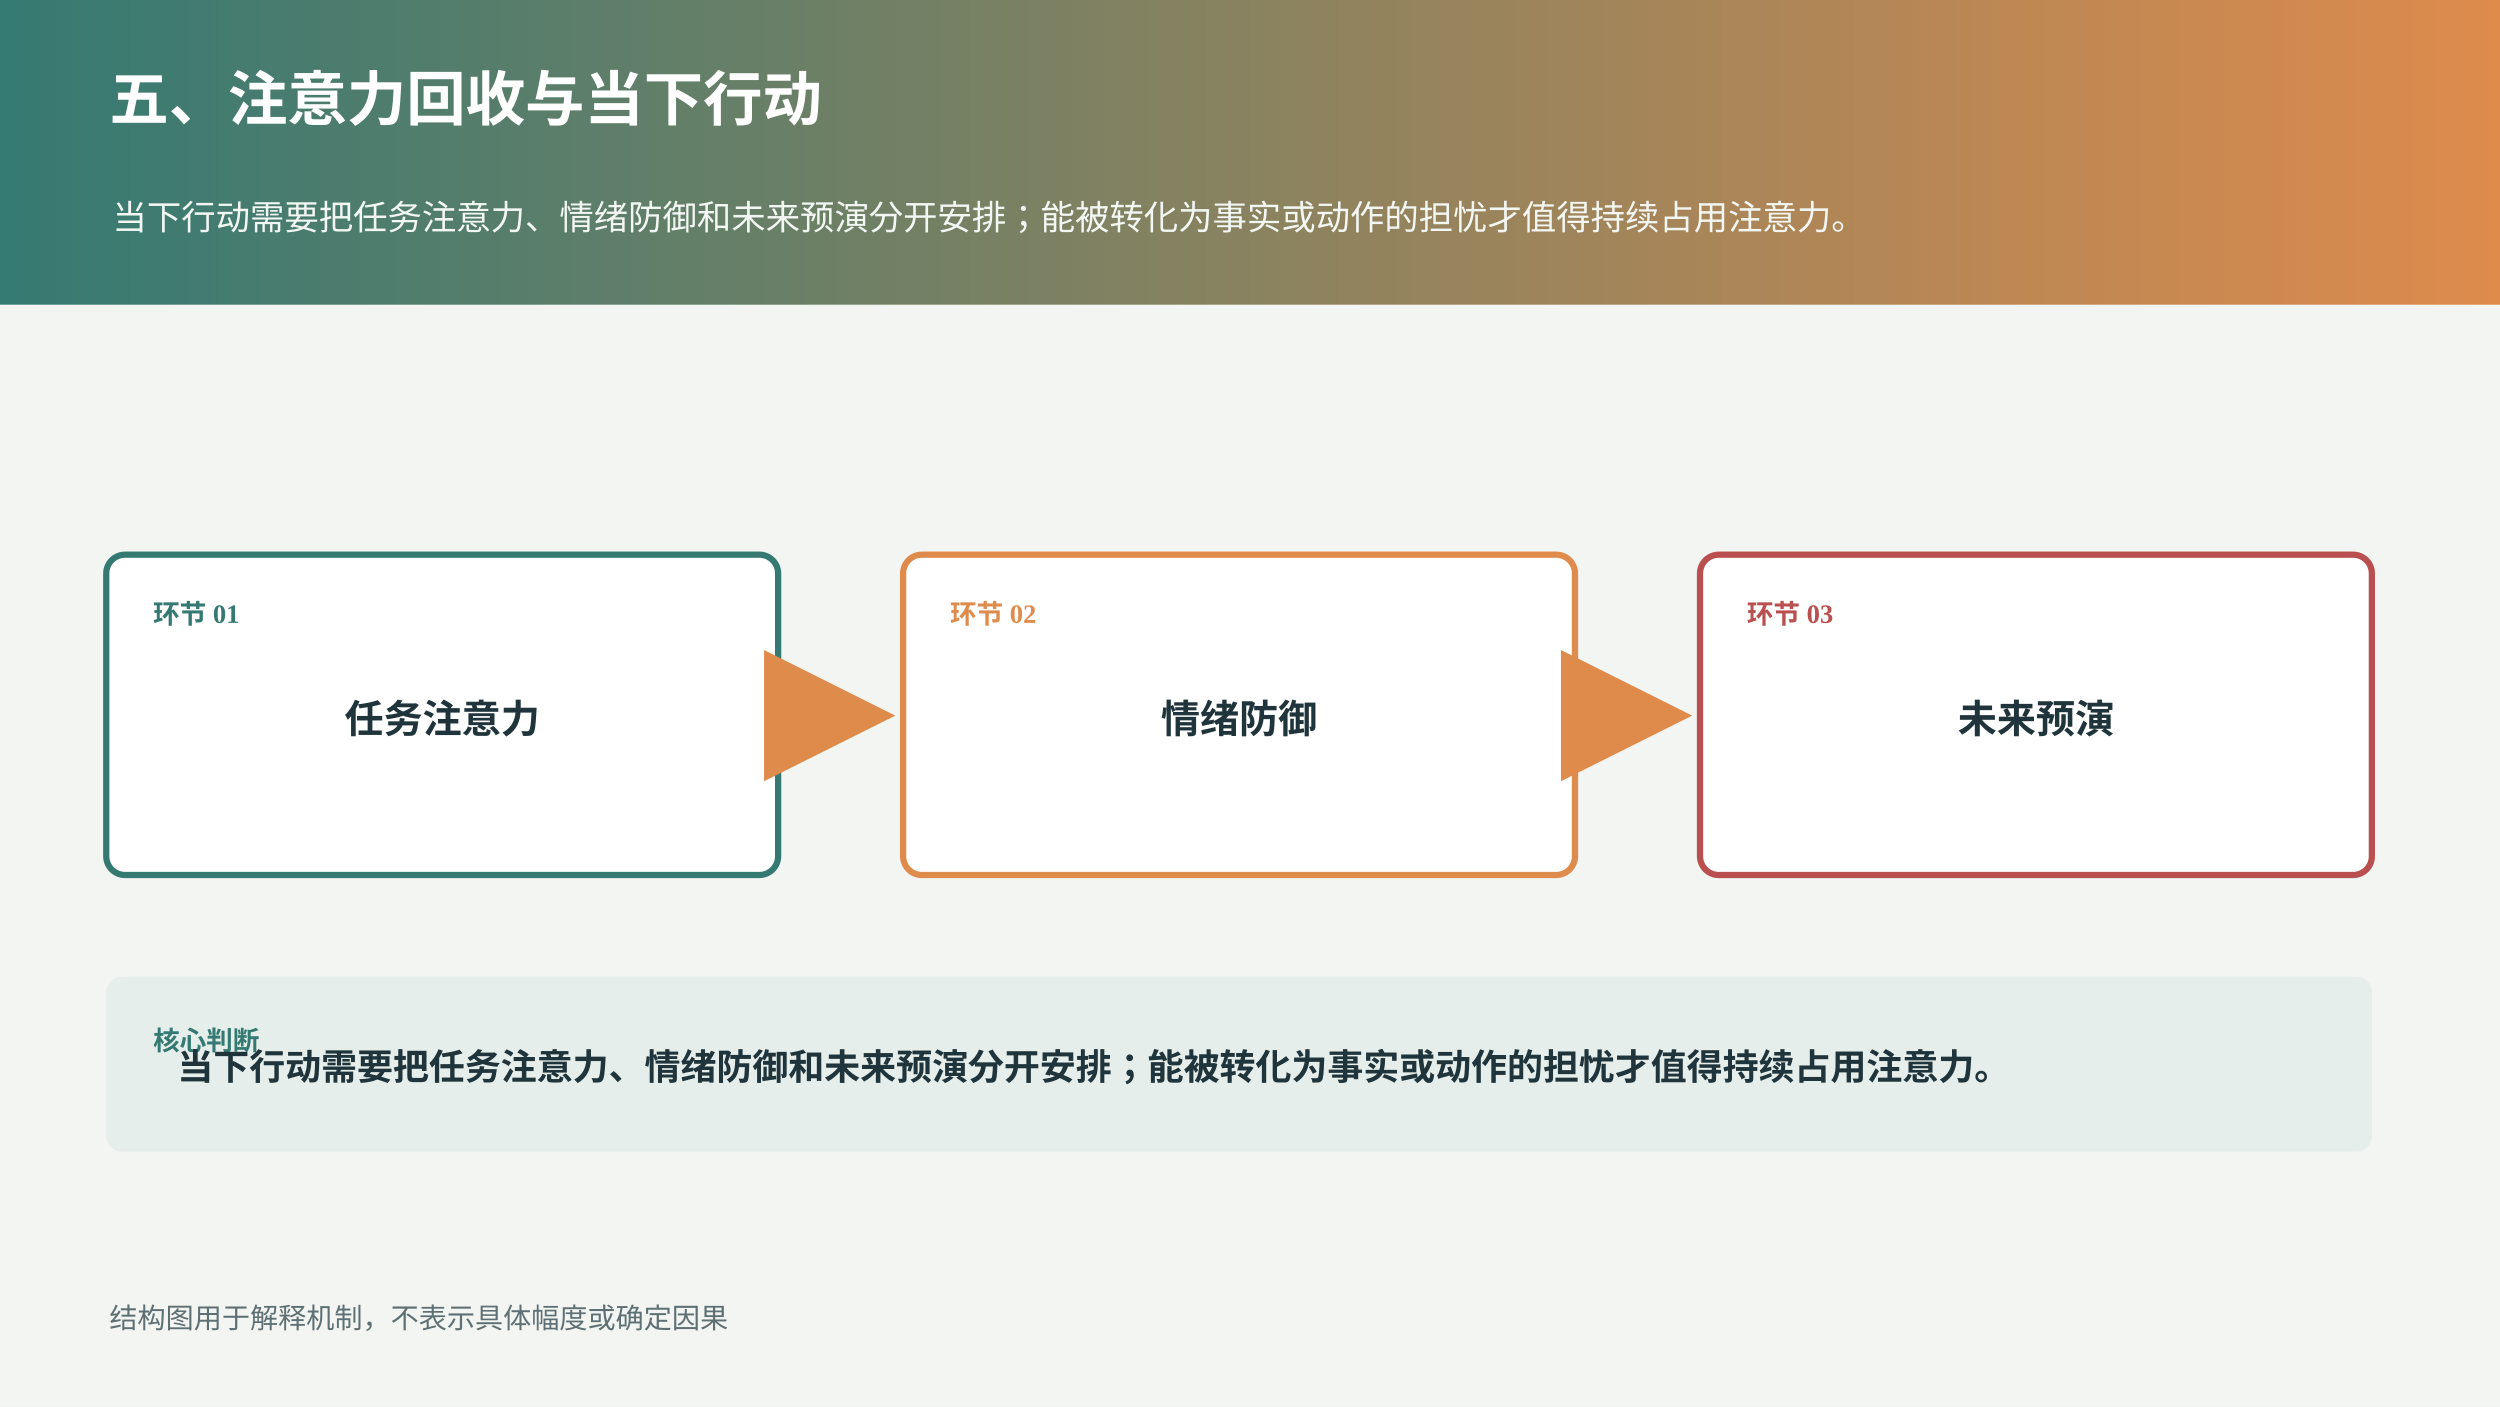
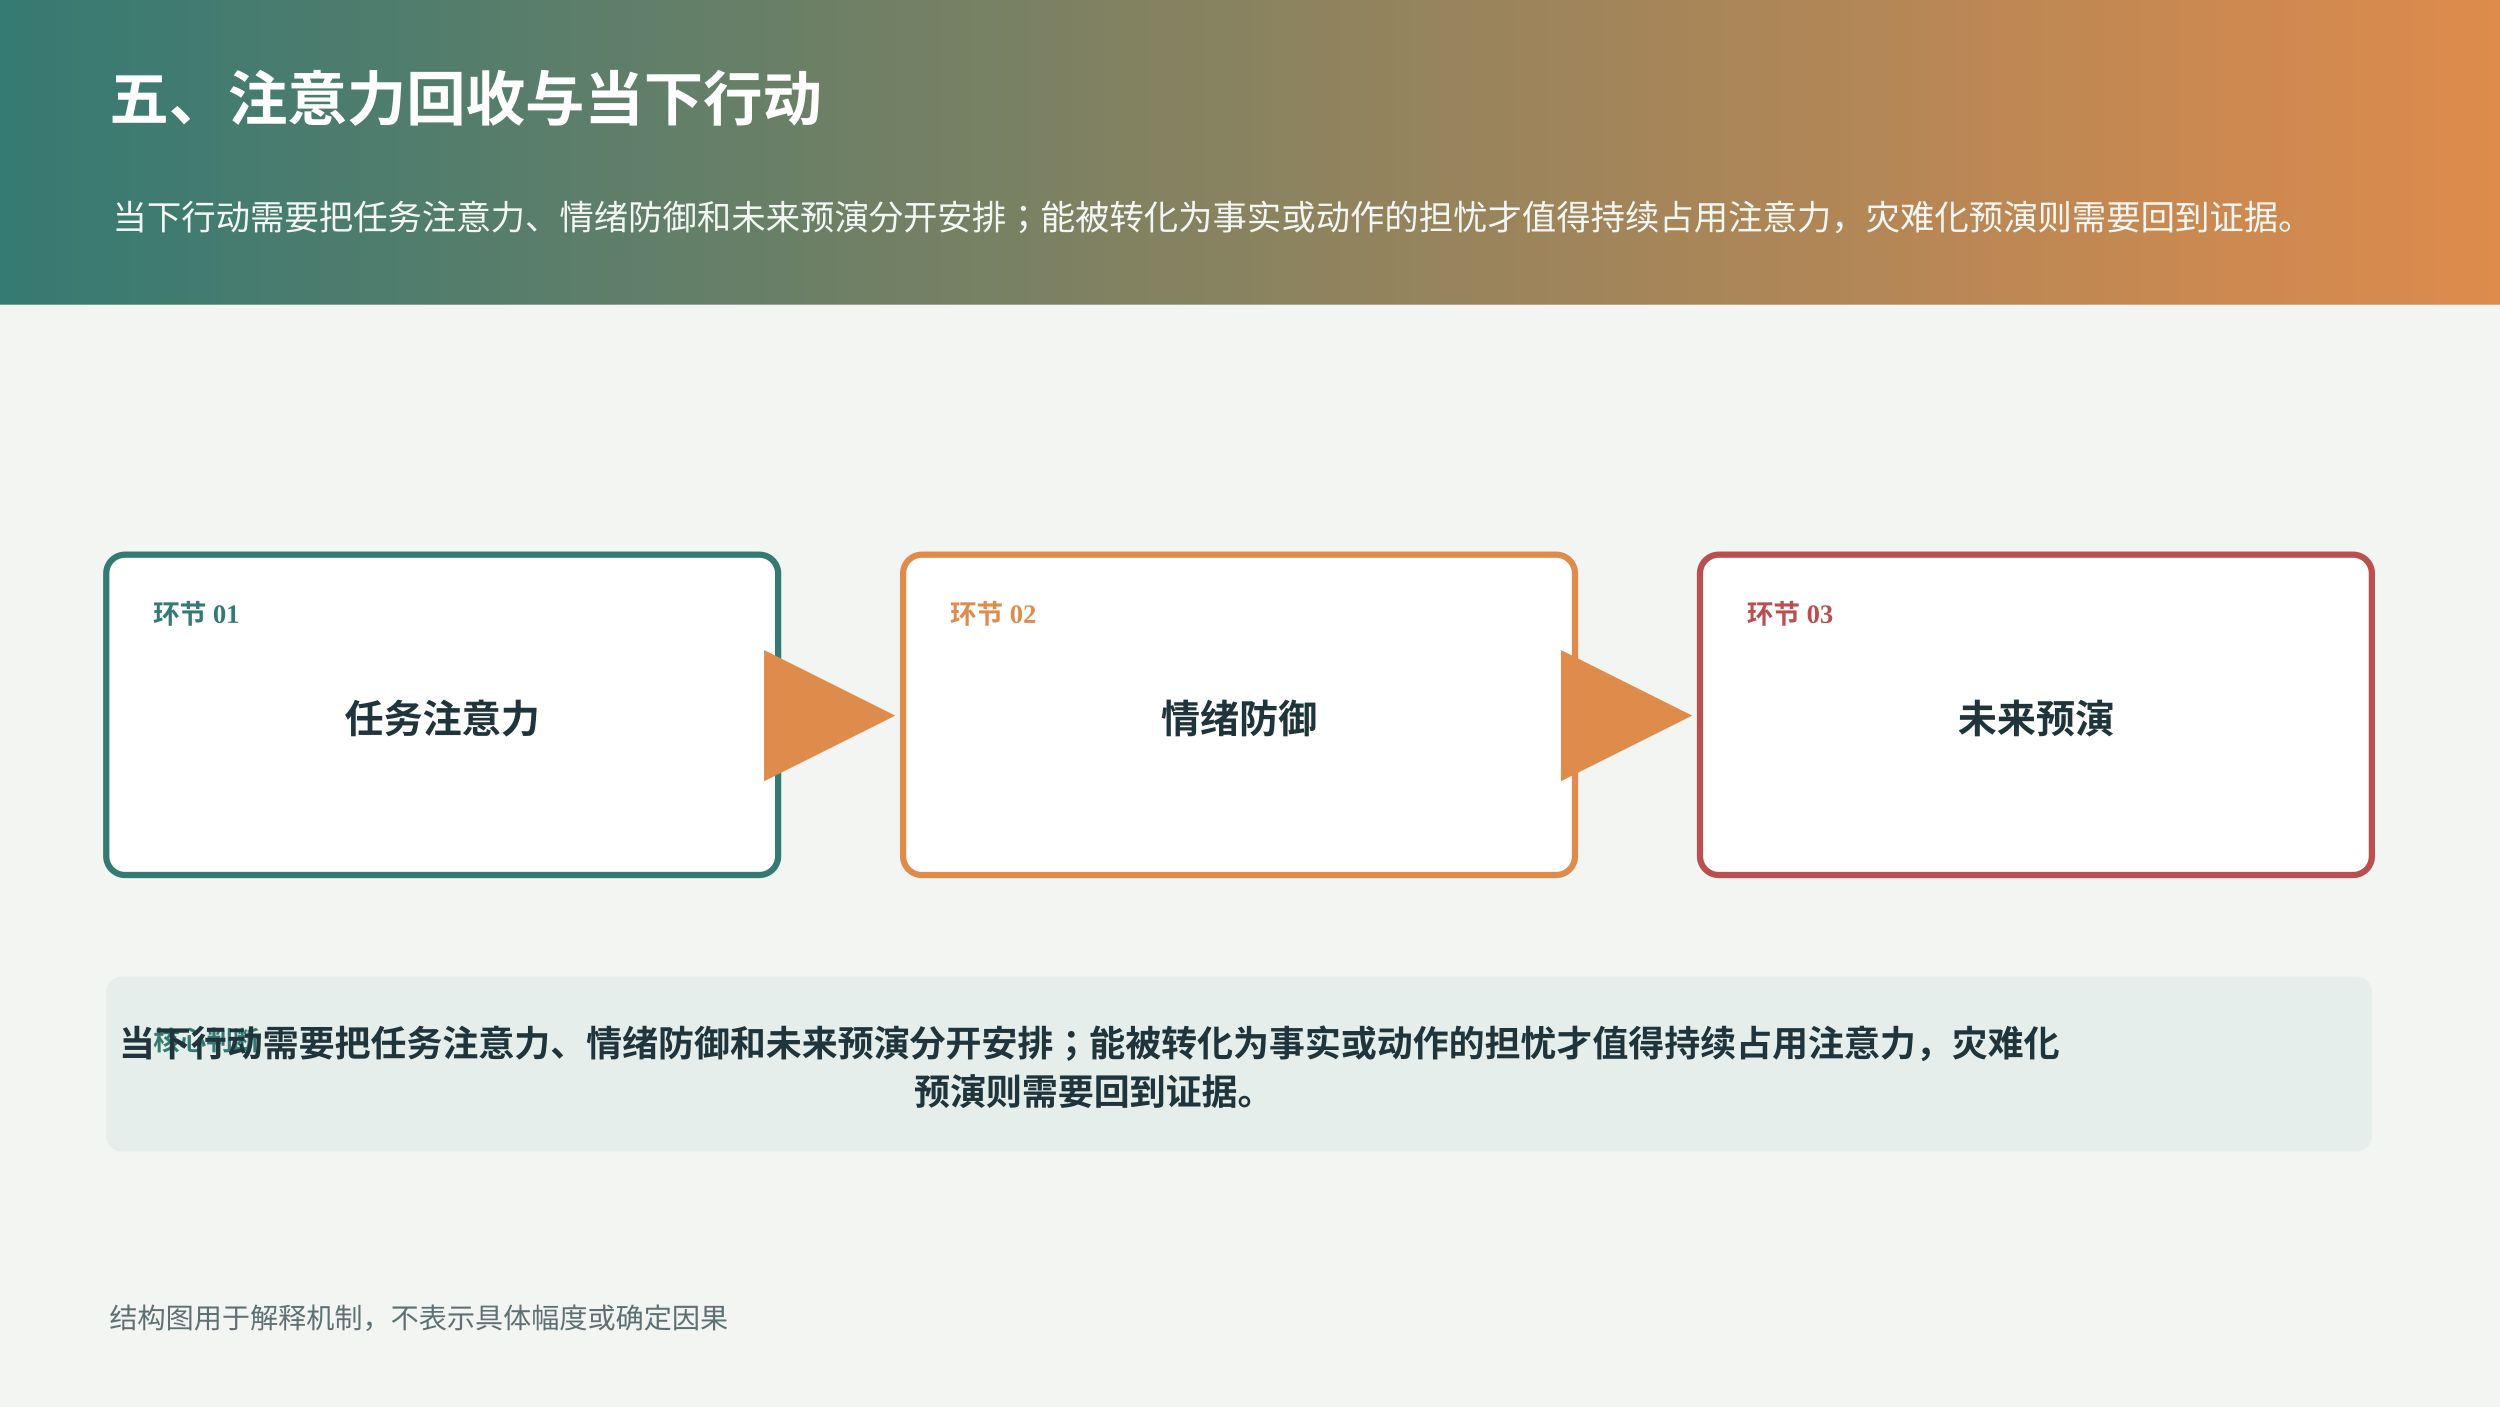
<svg xmlns="http://www.w3.org/2000/svg" width="1600" height="900" viewBox="0 0 1600 900" role="img">
  <defs>
    <linearGradient id="head" x1="0" x2="1">
      <stop stop-color="#347a73" />
      <stop offset="1" stop-color="#df8b4c" />
    </linearGradient>
    <marker id="arrow" markerWidth="12" markerHeight="12" refX="10" refY="6" orient="auto">
      <path d="M0 0L12 6L0 12Z" fill="#df8b4c" />
    </marker>
  </defs>
  <rect width="1600" height="900" fill="#f3f5f2" />
  <rect width="1600" height="195" fill="url(#head)" />
  <text x="70" y="77" text-anchor="start" font-size="38" font-weight="800" fill="#ffffff">
    <tspan x="70" y="77">五、注意力回收与当下行动</tspan>
  </text>
  <text x="72" y="147" text-anchor="start" font-size="22" font-weight="500" fill="#f3f7f4">
-     <tspan x="72" y="147">当下行动需要把任务注意力、情绪防御和未来预演分开安排；能被转化为事实或动作的担忧才值得持续占用注意力。</tspan>
+     <tspan x="72" y="147">当下行动需要把任务注意力、情绪防御和未来预演分开安排；能被转化为事实或动作的担忧才值得持续占用注意力，灾难化预演则需要回到证据。</tspan>
  </text>
  <rect x="68" y="355" width="430" height="205" rx="12" fill="#fff" stroke="#347a73" stroke-width="4" />
  <text x="98" y="399" font-size="17" font-weight="700" fill="#347a73">环节 01</text>
  <text x="283" y="469" text-anchor="middle" font-size="25" font-weight="700" fill="#20343b">
    <tspan x="283" y="469">任务注意力</tspan>
  </text>
  <path d="M506 458H559" stroke="#df8b4c" stroke-width="7" marker-end="url(#arrow)" />
  <rect x="578" y="355" width="430" height="205" rx="12" fill="#fff" stroke="#df8b4c" stroke-width="4" />
  <text x="608" y="399" font-size="17" font-weight="700" fill="#df8b4c">环节 02</text>
  <text x="793" y="469" text-anchor="middle" font-size="25" font-weight="700" fill="#20343b">
    <tspan x="793" y="469">情绪防御</tspan>
  </text>
  <path d="M1016 458H1069" stroke="#df8b4c" stroke-width="7" marker-end="url(#arrow)" />
  <rect x="1088" y="355" width="430" height="205" rx="12" fill="#fff" stroke="#b94f4f" stroke-width="4" />
  <text x="1118" y="399" font-size="17" font-weight="700" fill="#b94f4f">环节 03</text>
  <text x="1303" y="469" text-anchor="middle" font-size="25" font-weight="700" fill="#20343b">
    <tspan x="1303" y="469">未来预演</tspan>
  </text>
  <rect x="68" y="625" width="1450" height="112" rx="10" fill="#e5eeea" />
  <text x="98" y="672" font-size="17" font-weight="700" fill="#347a73">核心判断</text>
-   <text x="700" y="691" text-anchor="middle" font-size="23" font-weight="650" fill="#20343b">
-     <tspan x="700" y="691">当下行动需要把任务注意力、情绪防御和未来预演分开安排；能被转化为事实或动作的担忧才值得持续占用注意力。</tspan>
+   <text x="700" y="676" text-anchor="middle" font-size="23" font-weight="650" fill="#20343b">
+     <tspan x="700" y="676">当下行动需要把任务注意力、情绪防御和未来预演分开安排；能被转化为事实或动作的担忧才值得持续占用注意力，灾难化</tspan>
+     <tspan x="700" y="707">预演则需要回到证据。</tspan>
  </text>
  <text x="70" y="850" font-size="18" fill="#5e7073">结构图用于解释机制，不表示具体幅度或确定因果</text>
</svg>
